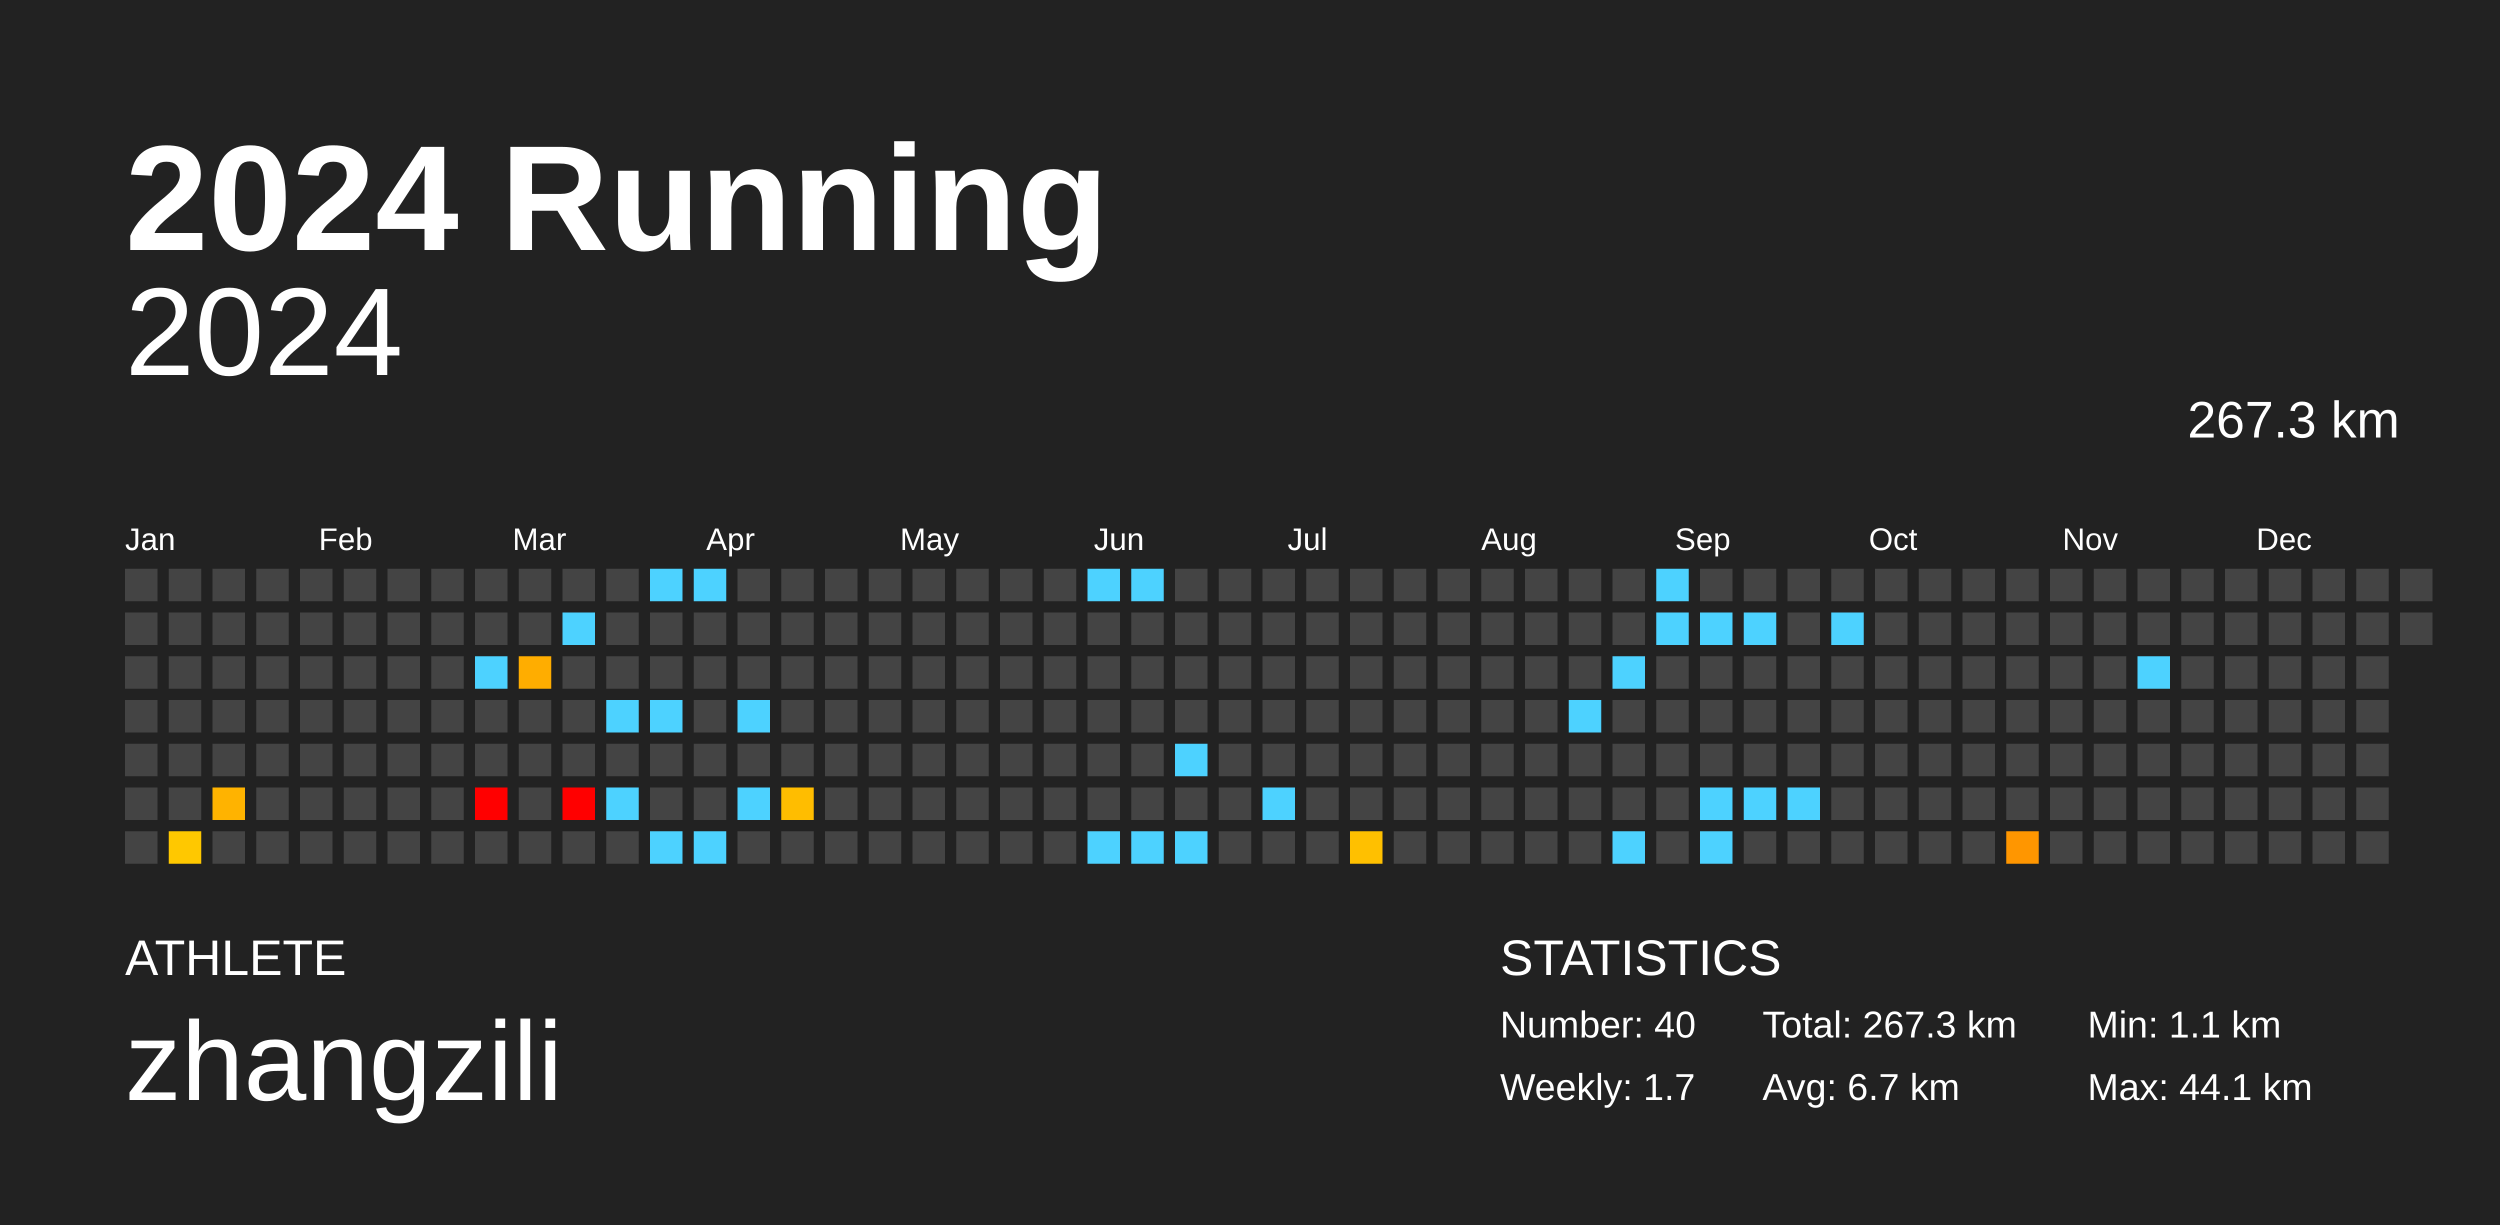
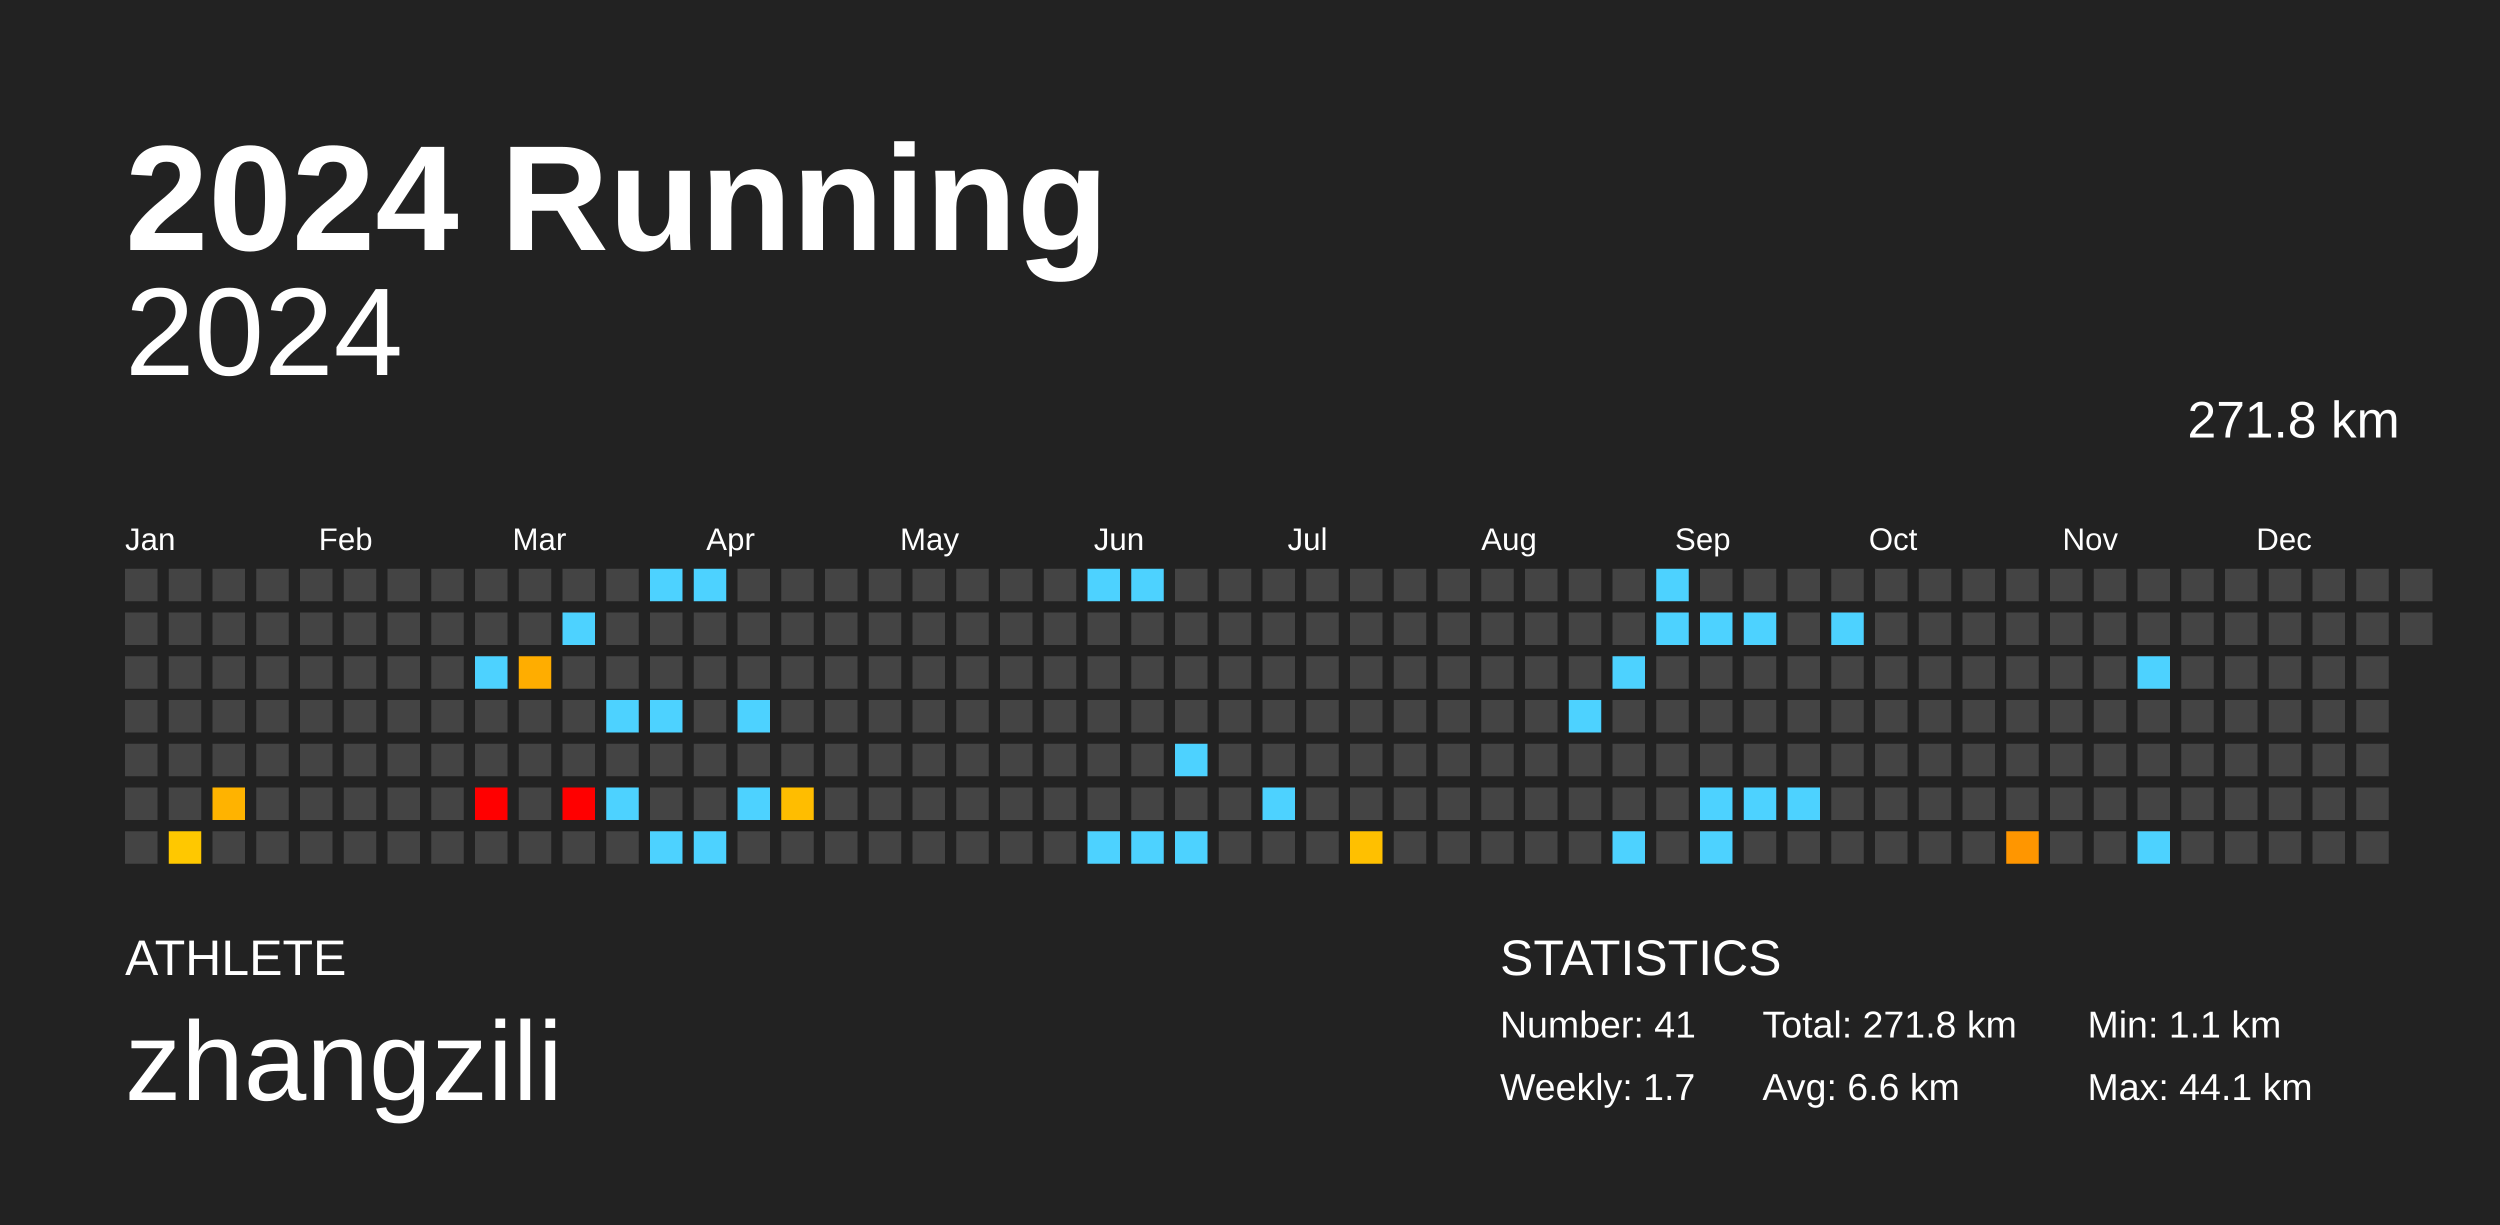
<svg xmlns="http://www.w3.org/2000/svg" baseProfile="full" height="98mm" version="1.1" viewBox="0,0,200,98" width="200mm">
  <defs />
  <rect fill="#222222" height="98" width="200" x="0" y="0" />
  <text fill="#FFFFFF" style="font-size:12px; font-family:Arial; font-weight:bold;" x="10" y="20">2024 Running</text>
  <text fill="#FFFFFF" style="font-size:4px; font-family:Arial" x="10" y="78">ATHLETE</text>
  <text fill="#FFFFFF" style="font-size:9px; font-family:Arial" x="10" y="88">zhangzili</text>
  <text fill="#FFFFFF" style="font-size:4px; font-family:Arial" x="120" y="78">STATISTICS</text>
-   <text fill="#FFFFFF" style="font-size:3px; font-family:Arial" x="120" y="83">Number: 40</text>
+   <text fill="#FFFFFF" style="font-size:3px; font-family:Arial" x="120" y="83">Number: 41</text>
  <text fill="#FFFFFF" style="font-size:3px; font-family:Arial" x="120" y="88">Weekly: 1.7</text>
-   <text fill="#FFFFFF" style="font-size:3px; font-family:Arial" x="141" y="83">Total: 267.3 km</text>
-   <text fill="#FFFFFF" style="font-size:3px; font-family:Arial" x="141" y="88">Avg: 6.7 km</text>
+   <text fill="#FFFFFF" style="font-size:3px; font-family:Arial" x="141" y="83">Total: 271.8 km</text>
+   <text fill="#FFFFFF" style="font-size:3px; font-family:Arial" x="141" y="88">Avg: 6.6 km</text>
  <text fill="#FFFFFF" style="font-size:3px; font-family:Arial" x="167" y="83">Min: 1.1 km</text>
  <text fill="#FFFFFF" style="font-size:3px; font-family:Arial" x="167" y="88">Max: 44.1 km</text>
  <text alignment-baseline="hanging" fill="#FFFFFF" style="font-size:10.0px; font-family:Arial;" x="10" y="30">2024</text>
-   <text alignment-baseline="hanging" fill="#FFFFFF" style="font-size:4.125px; font-family:Arial;" x="175" y="35">267.3 km</text>
+   <text alignment-baseline="hanging" fill="#FFFFFF" style="font-size:4.125px; font-family:Arial;" x="175" y="35">271.8 km</text>
  <text fill="#FFFFFF" style="font-size:2.5px; font-family:Arial" x="10.0" y="44">Jan</text>
  <text fill="#FFFFFF" style="font-size:2.5px; font-family:Arial" x="25.5" y="44">Feb</text>
  <text fill="#FFFFFF" style="font-size:2.5px; font-family:Arial" x="41.0" y="44">Mar</text>
  <text fill="#FFFFFF" style="font-size:2.5px; font-family:Arial" x="56.5" y="44">Apr</text>
  <text fill="#FFFFFF" style="font-size:2.5px; font-family:Arial" x="72.0" y="44">May</text>
  <text fill="#FFFFFF" style="font-size:2.5px; font-family:Arial" x="87.5" y="44">Jun</text>
  <text fill="#FFFFFF" style="font-size:2.5px; font-family:Arial" x="103.0" y="44">Jul</text>
  <text fill="#FFFFFF" style="font-size:2.5px; font-family:Arial" x="118.5" y="44">Aug</text>
  <text fill="#FFFFFF" style="font-size:2.5px; font-family:Arial" x="134.0" y="44">Sep</text>
  <text fill="#FFFFFF" style="font-size:2.5px; font-family:Arial" x="149.5" y="44">Oct</text>
  <text fill="#FFFFFF" style="font-size:2.5px; font-family:Arial" x="165.0" y="44">Nov</text>
  <text fill="#FFFFFF" style="font-size:2.5px; font-family:Arial" x="180.5" y="44">Dec</text>
  <rect fill="#444444" height="2.6" width="2.6" x="10.0" y="45.5" />
  <rect fill="#444444" height="2.6" width="2.6" x="10.0" y="49.0" />
  <rect fill="#444444" height="2.6" width="2.6" x="10.0" y="52.5" />
  <rect fill="#444444" height="2.6" width="2.6" x="10.0" y="56.0" />
  <rect fill="#444444" height="2.6" width="2.6" x="10.0" y="59.5" />
  <rect fill="#444444" height="2.6" width="2.6" x="10.0" y="63.0" />
  <rect fill="#444444" height="2.6" width="2.6" x="10.0" y="66.5" />
  <rect fill="#444444" height="2.6" width="2.6" x="13.5" y="45.5" />
  <rect fill="#444444" height="2.6" width="2.6" x="13.5" y="49.0" />
  <rect fill="#444444" height="2.6" width="2.6" x="13.5" y="52.5" />
  <rect fill="#444444" height="2.6" width="2.6" x="13.5" y="56.0" />
  <rect fill="#444444" height="2.6" width="2.6" x="13.5" y="59.5" />
  <rect fill="#444444" height="2.6" width="2.6" x="13.5" y="63.0" />
  <rect fill="#ffc800" height="2.6" width="2.6" x="13.5" y="66.5" />
  <rect fill="#444444" height="2.6" width="2.6" x="17.0" y="45.5" />
  <rect fill="#444444" height="2.6" width="2.6" x="17.0" y="49.0" />
  <rect fill="#444444" height="2.6" width="2.6" x="17.0" y="52.5" />
  <rect fill="#444444" height="2.6" width="2.6" x="17.0" y="56.0" />
  <rect fill="#444444" height="2.6" width="2.6" x="17.0" y="59.5" />
  <rect fill="#ffb300" height="2.6" width="2.6" x="17.0" y="63.0" />
  <rect fill="#444444" height="2.6" width="2.6" x="17.0" y="66.5" />
  <rect fill="#444444" height="2.6" width="2.6" x="20.5" y="45.5" />
  <rect fill="#444444" height="2.6" width="2.6" x="20.5" y="49.0" />
  <rect fill="#444444" height="2.6" width="2.6" x="20.5" y="52.5" />
  <rect fill="#444444" height="2.6" width="2.6" x="20.5" y="56.0" />
  <rect fill="#444444" height="2.6" width="2.6" x="20.5" y="59.5" />
  <rect fill="#444444" height="2.6" width="2.6" x="20.5" y="63.0" />
  <rect fill="#444444" height="2.6" width="2.6" x="20.5" y="66.5" />
  <rect fill="#444444" height="2.6" width="2.6" x="24.0" y="45.5" />
  <rect fill="#444444" height="2.6" width="2.6" x="24.0" y="49.0" />
  <rect fill="#444444" height="2.6" width="2.6" x="24.0" y="52.5" />
  <rect fill="#444444" height="2.6" width="2.6" x="24.0" y="56.0" />
  <rect fill="#444444" height="2.6" width="2.6" x="24.0" y="59.5" />
  <rect fill="#444444" height="2.6" width="2.6" x="24.0" y="63.0" />
  <rect fill="#444444" height="2.6" width="2.6" x="24.0" y="66.5" />
  <rect fill="#444444" height="2.6" width="2.6" x="27.5" y="45.5" />
  <rect fill="#444444" height="2.6" width="2.6" x="27.5" y="49.0" />
  <rect fill="#444444" height="2.6" width="2.6" x="27.5" y="52.5" />
  <rect fill="#444444" height="2.6" width="2.6" x="27.5" y="56.0" />
  <rect fill="#444444" height="2.6" width="2.6" x="27.5" y="59.5" />
  <rect fill="#444444" height="2.6" width="2.6" x="27.5" y="63.0" />
  <rect fill="#444444" height="2.6" width="2.6" x="27.5" y="66.5" />
  <rect fill="#444444" height="2.6" width="2.6" x="31.0" y="45.5" />
  <rect fill="#444444" height="2.6" width="2.6" x="31.0" y="49.0" />
  <rect fill="#444444" height="2.6" width="2.6" x="31.0" y="52.5" />
  <rect fill="#444444" height="2.6" width="2.6" x="31.0" y="56.0" />
  <rect fill="#444444" height="2.6" width="2.6" x="31.0" y="59.5" />
  <rect fill="#444444" height="2.6" width="2.6" x="31.0" y="63.0" />
  <rect fill="#444444" height="2.6" width="2.6" x="31.0" y="66.5" />
  <rect fill="#444444" height="2.6" width="2.6" x="34.5" y="45.5" />
  <rect fill="#444444" height="2.6" width="2.6" x="34.5" y="49.0" />
  <rect fill="#444444" height="2.6" width="2.6" x="34.5" y="52.5" />
  <rect fill="#444444" height="2.6" width="2.6" x="34.5" y="56.0" />
  <rect fill="#444444" height="2.6" width="2.6" x="34.5" y="59.5" />
  <rect fill="#444444" height="2.6" width="2.6" x="34.5" y="63.0" />
  <rect fill="#444444" height="2.6" width="2.6" x="34.5" y="66.5" />
  <rect fill="#444444" height="2.6" width="2.6" x="38.0" y="45.5" />
  <rect fill="#444444" height="2.6" width="2.6" x="38.0" y="49.0" />
  <rect fill="#4dd2ff" height="2.6" width="2.6" x="38.0" y="52.5" />
  <rect fill="#444444" height="2.6" width="2.6" x="38.0" y="56.0" />
  <rect fill="#444444" height="2.6" width="2.6" x="38.0" y="59.5" />
  <rect fill="red" height="2.6" width="2.6" x="38.0" y="63.0" />
  <rect fill="#444444" height="2.6" width="2.6" x="38.0" y="66.5" />
  <rect fill="#444444" height="2.6" width="2.6" x="41.5" y="45.5" />
  <rect fill="#444444" height="2.6" width="2.6" x="41.5" y="49.0" />
  <rect fill="#ffad00" height="2.6" width="2.6" x="41.5" y="52.5" />
  <rect fill="#444444" height="2.6" width="2.6" x="41.5" y="56.0" />
  <rect fill="#444444" height="2.6" width="2.6" x="41.5" y="59.5" />
  <rect fill="#444444" height="2.6" width="2.6" x="41.5" y="63.0" />
  <rect fill="#444444" height="2.6" width="2.6" x="41.5" y="66.5" />
  <rect fill="#444444" height="2.6" width="2.6" x="45.0" y="45.5" />
  <rect fill="#4dd2ff" height="2.6" width="2.6" x="45.0" y="49.0" />
  <rect fill="#444444" height="2.6" width="2.6" x="45.0" y="52.5" />
  <rect fill="#444444" height="2.6" width="2.6" x="45.0" y="56.0" />
  <rect fill="#444444" height="2.6" width="2.6" x="45.0" y="59.5" />
  <rect fill="red" height="2.6" width="2.6" x="45.0" y="63.0" />
  <rect fill="#444444" height="2.6" width="2.6" x="45.0" y="66.5" />
  <rect fill="#444444" height="2.6" width="2.6" x="48.5" y="45.5" />
  <rect fill="#444444" height="2.6" width="2.6" x="48.5" y="49.0" />
  <rect fill="#444444" height="2.6" width="2.6" x="48.5" y="52.5" />
  <rect fill="#4dd2ff" height="2.6" width="2.6" x="48.5" y="56.0" />
  <rect fill="#444444" height="2.6" width="2.6" x="48.5" y="59.5" />
  <rect fill="#4dd2ff" height="2.6" width="2.6" x="48.5" y="63.0" />
  <rect fill="#444444" height="2.6" width="2.6" x="48.5" y="66.5" />
  <rect fill="#4dd2ff" height="2.6" width="2.6" x="52.0" y="45.5" />
  <rect fill="#444444" height="2.6" width="2.6" x="52.0" y="49.0" />
  <rect fill="#444444" height="2.6" width="2.6" x="52.0" y="52.5" />
  <rect fill="#4dd2ff" height="2.6" width="2.6" x="52.0" y="56.0" />
  <rect fill="#444444" height="2.6" width="2.6" x="52.0" y="59.5" />
  <rect fill="#444444" height="2.6" width="2.6" x="52.0" y="63.0" />
  <rect fill="#4dd2ff" height="2.6" width="2.6" x="52.0" y="66.5" />
  <rect fill="#4dd2ff" height="2.6" width="2.6" x="55.5" y="45.5" />
  <rect fill="#444444" height="2.6" width="2.6" x="55.5" y="49.0" />
  <rect fill="#444444" height="2.6" width="2.6" x="55.5" y="52.5" />
  <rect fill="#444444" height="2.6" width="2.6" x="55.5" y="56.0" />
  <rect fill="#444444" height="2.6" width="2.6" x="55.5" y="59.5" />
  <rect fill="#444444" height="2.6" width="2.6" x="55.5" y="63.0" />
  <rect fill="#4dd2ff" height="2.6" width="2.6" x="55.5" y="66.5" />
  <rect fill="#444444" height="2.6" width="2.6" x="59.0" y="45.5" />
  <rect fill="#444444" height="2.6" width="2.6" x="59.0" y="49.0" />
  <rect fill="#444444" height="2.6" width="2.6" x="59.0" y="52.5" />
  <rect fill="#4dd2ff" height="2.6" width="2.6" x="59.0" y="56.0" />
  <rect fill="#444444" height="2.6" width="2.6" x="59.0" y="59.5" />
  <rect fill="#4dd2ff" height="2.6" width="2.6" x="59.0" y="63.0" />
  <rect fill="#444444" height="2.6" width="2.6" x="59.0" y="66.5" />
  <rect fill="#444444" height="2.6" width="2.6" x="62.5" y="45.5" />
  <rect fill="#444444" height="2.6" width="2.6" x="62.5" y="49.0" />
  <rect fill="#444444" height="2.6" width="2.6" x="62.5" y="52.5" />
  <rect fill="#444444" height="2.6" width="2.6" x="62.5" y="56.0" />
  <rect fill="#444444" height="2.6" width="2.6" x="62.5" y="59.5" />
  <rect fill="#ffbd00" height="2.6" width="2.6" x="62.5" y="63.0" />
  <rect fill="#444444" height="2.6" width="2.6" x="62.5" y="66.5" />
  <rect fill="#444444" height="2.6" width="2.6" x="66.0" y="45.5" />
  <rect fill="#444444" height="2.6" width="2.6" x="66.0" y="49.0" />
  <rect fill="#444444" height="2.6" width="2.6" x="66.0" y="52.5" />
  <rect fill="#444444" height="2.6" width="2.6" x="66.0" y="56.0" />
  <rect fill="#444444" height="2.6" width="2.6" x="66.0" y="59.5" />
  <rect fill="#444444" height="2.6" width="2.6" x="66.0" y="63.0" />
  <rect fill="#444444" height="2.6" width="2.6" x="66.0" y="66.5" />
  <rect fill="#444444" height="2.6" width="2.6" x="69.5" y="45.5" />
  <rect fill="#444444" height="2.6" width="2.6" x="69.5" y="49.0" />
  <rect fill="#444444" height="2.6" width="2.6" x="69.5" y="52.5" />
  <rect fill="#444444" height="2.6" width="2.6" x="69.5" y="56.0" />
  <rect fill="#444444" height="2.6" width="2.6" x="69.5" y="59.5" />
  <rect fill="#444444" height="2.6" width="2.6" x="69.5" y="63.0" />
  <rect fill="#444444" height="2.6" width="2.6" x="69.5" y="66.5" />
  <rect fill="#444444" height="2.6" width="2.6" x="73.0" y="45.5" />
  <rect fill="#444444" height="2.6" width="2.6" x="73.0" y="49.0" />
  <rect fill="#444444" height="2.6" width="2.6" x="73.0" y="52.5" />
  <rect fill="#444444" height="2.6" width="2.6" x="73.0" y="56.0" />
  <rect fill="#444444" height="2.6" width="2.6" x="73.0" y="59.5" />
  <rect fill="#444444" height="2.6" width="2.6" x="73.0" y="63.0" />
  <rect fill="#444444" height="2.6" width="2.6" x="73.0" y="66.5" />
  <rect fill="#444444" height="2.6" width="2.6" x="76.5" y="45.5" />
  <rect fill="#444444" height="2.6" width="2.6" x="76.5" y="49.0" />
  <rect fill="#444444" height="2.6" width="2.6" x="76.5" y="52.5" />
  <rect fill="#444444" height="2.6" width="2.6" x="76.5" y="56.0" />
  <rect fill="#444444" height="2.6" width="2.6" x="76.5" y="59.5" />
  <rect fill="#444444" height="2.6" width="2.6" x="76.5" y="63.0" />
  <rect fill="#444444" height="2.6" width="2.6" x="76.5" y="66.5" />
  <rect fill="#444444" height="2.6" width="2.6" x="80.0" y="45.5" />
  <rect fill="#444444" height="2.6" width="2.6" x="80.0" y="49.0" />
  <rect fill="#444444" height="2.6" width="2.6" x="80.0" y="52.5" />
  <rect fill="#444444" height="2.6" width="2.6" x="80.0" y="56.0" />
  <rect fill="#444444" height="2.6" width="2.6" x="80.0" y="59.5" />
  <rect fill="#444444" height="2.6" width="2.6" x="80.0" y="63.0" />
  <rect fill="#444444" height="2.6" width="2.6" x="80.0" y="66.5" />
  <rect fill="#444444" height="2.6" width="2.6" x="83.5" y="45.5" />
  <rect fill="#444444" height="2.6" width="2.6" x="83.5" y="49.0" />
  <rect fill="#444444" height="2.6" width="2.6" x="83.5" y="52.5" />
  <rect fill="#444444" height="2.6" width="2.6" x="83.5" y="56.0" />
  <rect fill="#444444" height="2.6" width="2.6" x="83.5" y="59.5" />
  <rect fill="#444444" height="2.6" width="2.6" x="83.5" y="63.0" />
  <rect fill="#444444" height="2.6" width="2.6" x="83.5" y="66.5" />
  <rect fill="#4dd2ff" height="2.6" width="2.6" x="87.0" y="45.5" />
  <rect fill="#444444" height="2.6" width="2.6" x="87.0" y="49.0" />
  <rect fill="#444444" height="2.6" width="2.6" x="87.0" y="52.5" />
  <rect fill="#444444" height="2.6" width="2.6" x="87.0" y="56.0" />
  <rect fill="#444444" height="2.6" width="2.6" x="87.0" y="59.5" />
  <rect fill="#444444" height="2.6" width="2.6" x="87.0" y="63.0" />
  <rect fill="#4dd2ff" height="2.6" width="2.6" x="87.0" y="66.5" />
  <rect fill="#4dd2ff" height="2.6" width="2.6" x="90.5" y="45.5" />
  <rect fill="#444444" height="2.6" width="2.6" x="90.5" y="49.0" />
  <rect fill="#444444" height="2.6" width="2.6" x="90.5" y="52.5" />
  <rect fill="#444444" height="2.6" width="2.6" x="90.5" y="56.0" />
  <rect fill="#444444" height="2.6" width="2.6" x="90.5" y="59.5" />
  <rect fill="#444444" height="2.6" width="2.6" x="90.5" y="63.0" />
  <rect fill="#4dd2ff" height="2.6" width="2.6" x="90.5" y="66.5" />
  <rect fill="#444444" height="2.6" width="2.6" x="94.0" y="45.5" />
  <rect fill="#444444" height="2.6" width="2.6" x="94.0" y="49.0" />
  <rect fill="#444444" height="2.6" width="2.6" x="94.0" y="52.5" />
  <rect fill="#444444" height="2.6" width="2.6" x="94.0" y="56.0" />
  <rect fill="#4dd2ff" height="2.6" width="2.6" x="94.0" y="59.5" />
  <rect fill="#444444" height="2.6" width="2.6" x="94.0" y="63.0" />
  <rect fill="#4dd2ff" height="2.6" width="2.6" x="94.0" y="66.5" />
  <rect fill="#444444" height="2.6" width="2.6" x="97.5" y="45.5" />
  <rect fill="#444444" height="2.6" width="2.6" x="97.5" y="49.0" />
  <rect fill="#444444" height="2.6" width="2.6" x="97.5" y="52.5" />
  <rect fill="#444444" height="2.6" width="2.6" x="97.5" y="56.0" />
  <rect fill="#444444" height="2.6" width="2.6" x="97.5" y="59.5" />
  <rect fill="#444444" height="2.6" width="2.6" x="97.5" y="63.0" />
  <rect fill="#444444" height="2.6" width="2.6" x="97.5" y="66.5" />
  <rect fill="#444444" height="2.6" width="2.6" x="101.0" y="45.5" />
  <rect fill="#444444" height="2.6" width="2.6" x="101.0" y="49.0" />
  <rect fill="#444444" height="2.6" width="2.6" x="101.0" y="52.5" />
  <rect fill="#444444" height="2.6" width="2.6" x="101.0" y="56.0" />
  <rect fill="#444444" height="2.6" width="2.6" x="101.0" y="59.5" />
  <rect fill="#4dd2ff" height="2.6" width="2.6" x="101.0" y="63.0" />
  <rect fill="#444444" height="2.6" width="2.6" x="101.0" y="66.5" />
  <rect fill="#444444" height="2.6" width="2.6" x="104.5" y="45.5" />
  <rect fill="#444444" height="2.6" width="2.6" x="104.5" y="49.0" />
  <rect fill="#444444" height="2.6" width="2.6" x="104.5" y="52.5" />
  <rect fill="#444444" height="2.6" width="2.6" x="104.5" y="56.0" />
  <rect fill="#444444" height="2.6" width="2.6" x="104.5" y="59.5" />
  <rect fill="#444444" height="2.6" width="2.6" x="104.5" y="63.0" />
  <rect fill="#444444" height="2.6" width="2.6" x="104.5" y="66.5" />
  <rect fill="#444444" height="2.6" width="2.6" x="108.0" y="45.5" />
  <rect fill="#444444" height="2.6" width="2.6" x="108.0" y="49.0" />
  <rect fill="#444444" height="2.6" width="2.6" x="108.0" y="52.5" />
  <rect fill="#444444" height="2.6" width="2.6" x="108.0" y="56.0" />
  <rect fill="#444444" height="2.6" width="2.6" x="108.0" y="59.5" />
  <rect fill="#444444" height="2.6" width="2.6" x="108.0" y="63.0" />
  <rect fill="#ffc000" height="2.6" width="2.6" x="108.0" y="66.5" />
  <rect fill="#444444" height="2.6" width="2.6" x="111.5" y="45.5" />
  <rect fill="#444444" height="2.6" width="2.6" x="111.5" y="49.0" />
  <rect fill="#444444" height="2.6" width="2.6" x="111.5" y="52.5" />
  <rect fill="#444444" height="2.6" width="2.6" x="111.5" y="56.0" />
  <rect fill="#444444" height="2.6" width="2.6" x="111.5" y="59.5" />
  <rect fill="#444444" height="2.6" width="2.6" x="111.5" y="63.0" />
  <rect fill="#444444" height="2.6" width="2.6" x="111.5" y="66.5" />
  <rect fill="#444444" height="2.6" width="2.6" x="115.0" y="45.5" />
  <rect fill="#444444" height="2.6" width="2.6" x="115.0" y="49.0" />
  <rect fill="#444444" height="2.6" width="2.6" x="115.0" y="52.5" />
  <rect fill="#444444" height="2.6" width="2.6" x="115.0" y="56.0" />
  <rect fill="#444444" height="2.6" width="2.6" x="115.0" y="59.5" />
  <rect fill="#444444" height="2.6" width="2.6" x="115.0" y="63.0" />
  <rect fill="#444444" height="2.6" width="2.6" x="115.0" y="66.5" />
  <rect fill="#444444" height="2.6" width="2.6" x="118.5" y="45.5" />
  <rect fill="#444444" height="2.6" width="2.6" x="118.5" y="49.0" />
  <rect fill="#444444" height="2.6" width="2.6" x="118.5" y="52.5" />
  <rect fill="#444444" height="2.6" width="2.6" x="118.5" y="56.0" />
  <rect fill="#444444" height="2.6" width="2.6" x="118.5" y="59.5" />
  <rect fill="#444444" height="2.6" width="2.6" x="118.5" y="63.0" />
  <rect fill="#444444" height="2.6" width="2.6" x="118.5" y="66.5" />
  <rect fill="#444444" height="2.6" width="2.6" x="122.0" y="45.5" />
  <rect fill="#444444" height="2.6" width="2.6" x="122.0" y="49.0" />
  <rect fill="#444444" height="2.6" width="2.6" x="122.0" y="52.5" />
  <rect fill="#444444" height="2.6" width="2.6" x="122.0" y="56.0" />
  <rect fill="#444444" height="2.6" width="2.6" x="122.0" y="59.5" />
  <rect fill="#444444" height="2.6" width="2.6" x="122.0" y="63.0" />
  <rect fill="#444444" height="2.6" width="2.6" x="122.0" y="66.5" />
  <rect fill="#444444" height="2.6" width="2.6" x="125.5" y="45.5" />
  <rect fill="#444444" height="2.6" width="2.6" x="125.5" y="49.0" />
  <rect fill="#444444" height="2.6" width="2.6" x="125.5" y="52.5" />
  <rect fill="#4dd2ff" height="2.6" width="2.6" x="125.5" y="56.0" />
  <rect fill="#444444" height="2.6" width="2.6" x="125.5" y="59.5" />
  <rect fill="#444444" height="2.6" width="2.6" x="125.5" y="63.0" />
  <rect fill="#444444" height="2.6" width="2.6" x="125.5" y="66.5" />
  <rect fill="#444444" height="2.6" width="2.6" x="129.0" y="45.5" />
  <rect fill="#444444" height="2.6" width="2.6" x="129.0" y="49.0" />
  <rect fill="#4dd2ff" height="2.6" width="2.6" x="129.0" y="52.5" />
  <rect fill="#444444" height="2.6" width="2.6" x="129.0" y="56.0" />
  <rect fill="#444444" height="2.6" width="2.6" x="129.0" y="59.5" />
  <rect fill="#444444" height="2.6" width="2.6" x="129.0" y="63.0" />
  <rect fill="#4dd2ff" height="2.6" width="2.6" x="129.0" y="66.5" />
  <rect fill="#4dd2ff" height="2.6" width="2.6" x="132.5" y="45.5" />
  <rect fill="#4dd2ff" height="2.6" width="2.6" x="132.5" y="49.0" />
  <rect fill="#444444" height="2.6" width="2.6" x="132.5" y="52.5" />
  <rect fill="#444444" height="2.6" width="2.6" x="132.5" y="56.0" />
  <rect fill="#444444" height="2.6" width="2.6" x="132.5" y="59.5" />
  <rect fill="#444444" height="2.6" width="2.6" x="132.5" y="63.0" />
  <rect fill="#444444" height="2.6" width="2.6" x="132.5" y="66.5" />
  <rect fill="#444444" height="2.6" width="2.6" x="136.0" y="45.5" />
  <rect fill="#4dd2ff" height="2.6" width="2.6" x="136.0" y="49.0" />
  <rect fill="#444444" height="2.6" width="2.6" x="136.0" y="52.5" />
  <rect fill="#444444" height="2.6" width="2.6" x="136.0" y="56.0" />
  <rect fill="#444444" height="2.6" width="2.6" x="136.0" y="59.5" />
  <rect fill="#4dd2ff" height="2.6" width="2.6" x="136.0" y="63.0" />
  <rect fill="#4dd2ff" height="2.6" width="2.6" x="136.0" y="66.5" />
  <rect fill="#444444" height="2.6" width="2.6" x="139.5" y="45.5" />
  <rect fill="#4dd2ff" height="2.6" width="2.6" x="139.5" y="49.0" />
  <rect fill="#444444" height="2.6" width="2.6" x="139.5" y="52.5" />
  <rect fill="#444444" height="2.6" width="2.6" x="139.5" y="56.0" />
  <rect fill="#444444" height="2.6" width="2.6" x="139.5" y="59.5" />
  <rect fill="#4dd2ff" height="2.6" width="2.6" x="139.5" y="63.0" />
  <rect fill="#444444" height="2.6" width="2.6" x="139.5" y="66.5" />
  <rect fill="#444444" height="2.6" width="2.6" x="143.0" y="45.5" />
  <rect fill="#444444" height="2.6" width="2.6" x="143.0" y="49.0" />
  <rect fill="#444444" height="2.6" width="2.6" x="143.0" y="52.5" />
  <rect fill="#444444" height="2.6" width="2.6" x="143.0" y="56.0" />
  <rect fill="#444444" height="2.6" width="2.6" x="143.0" y="59.5" />
  <rect fill="#4dd2ff" height="2.6" width="2.6" x="143.0" y="63.0" />
  <rect fill="#444444" height="2.6" width="2.6" x="143.0" y="66.5" />
  <rect fill="#444444" height="2.6" width="2.6" x="146.5" y="45.5" />
  <rect fill="#4dd2ff" height="2.6" width="2.6" x="146.5" y="49.0" />
  <rect fill="#444444" height="2.6" width="2.6" x="146.5" y="52.5" />
  <rect fill="#444444" height="2.6" width="2.6" x="146.5" y="56.0" />
  <rect fill="#444444" height="2.6" width="2.6" x="146.5" y="59.5" />
  <rect fill="#444444" height="2.6" width="2.6" x="146.5" y="63.0" />
  <rect fill="#444444" height="2.6" width="2.6" x="146.5" y="66.5" />
  <rect fill="#444444" height="2.6" width="2.6" x="150.0" y="45.5" />
  <rect fill="#444444" height="2.6" width="2.6" x="150.0" y="49.0" />
  <rect fill="#444444" height="2.6" width="2.6" x="150.0" y="52.5" />
  <rect fill="#444444" height="2.6" width="2.6" x="150.0" y="56.0" />
  <rect fill="#444444" height="2.6" width="2.6" x="150.0" y="59.5" />
  <rect fill="#444444" height="2.6" width="2.6" x="150.0" y="63.0" />
  <rect fill="#444444" height="2.6" width="2.6" x="150.0" y="66.5" />
  <rect fill="#444444" height="2.6" width="2.6" x="153.5" y="45.5" />
  <rect fill="#444444" height="2.6" width="2.6" x="153.5" y="49.0" />
  <rect fill="#444444" height="2.6" width="2.6" x="153.5" y="52.5" />
  <rect fill="#444444" height="2.6" width="2.6" x="153.5" y="56.0" />
  <rect fill="#444444" height="2.6" width="2.6" x="153.5" y="59.5" />
  <rect fill="#444444" height="2.6" width="2.6" x="153.5" y="63.0" />
  <rect fill="#444444" height="2.6" width="2.6" x="153.5" y="66.5" />
  <rect fill="#444444" height="2.6" width="2.6" x="157.0" y="45.5" />
  <rect fill="#444444" height="2.6" width="2.6" x="157.0" y="49.0" />
  <rect fill="#444444" height="2.6" width="2.6" x="157.0" y="52.5" />
  <rect fill="#444444" height="2.6" width="2.6" x="157.0" y="56.0" />
  <rect fill="#444444" height="2.6" width="2.6" x="157.0" y="59.5" />
  <rect fill="#444444" height="2.6" width="2.6" x="157.0" y="63.0" />
  <rect fill="#444444" height="2.6" width="2.6" x="157.0" y="66.5" />
  <rect fill="#444444" height="2.6" width="2.6" x="160.5" y="45.5" />
  <rect fill="#444444" height="2.6" width="2.6" x="160.5" y="49.0" />
  <rect fill="#444444" height="2.6" width="2.6" x="160.5" y="52.5" />
  <rect fill="#444444" height="2.6" width="2.6" x="160.5" y="56.0" />
  <rect fill="#444444" height="2.6" width="2.6" x="160.5" y="59.5" />
  <rect fill="#444444" height="2.6" width="2.6" x="160.5" y="63.0" />
  <rect fill="#ff9600" height="2.6" width="2.6" x="160.5" y="66.5" />
  <rect fill="#444444" height="2.6" width="2.6" x="164.0" y="45.5" />
  <rect fill="#444444" height="2.6" width="2.6" x="164.0" y="49.0" />
  <rect fill="#444444" height="2.6" width="2.6" x="164.0" y="52.5" />
  <rect fill="#444444" height="2.6" width="2.6" x="164.0" y="56.0" />
  <rect fill="#444444" height="2.6" width="2.6" x="164.0" y="59.5" />
  <rect fill="#444444" height="2.6" width="2.6" x="164.0" y="63.0" />
  <rect fill="#444444" height="2.6" width="2.6" x="164.0" y="66.5" />
  <rect fill="#444444" height="2.6" width="2.6" x="167.5" y="45.5" />
  <rect fill="#444444" height="2.6" width="2.6" x="167.5" y="49.0" />
  <rect fill="#444444" height="2.6" width="2.6" x="167.5" y="52.5" />
  <rect fill="#444444" height="2.6" width="2.6" x="167.5" y="56.0" />
  <rect fill="#444444" height="2.6" width="2.6" x="167.5" y="59.5" />
  <rect fill="#444444" height="2.6" width="2.6" x="167.5" y="63.0" />
  <rect fill="#444444" height="2.6" width="2.6" x="167.5" y="66.5" />
  <rect fill="#444444" height="2.6" width="2.6" x="171.0" y="45.5" />
  <rect fill="#444444" height="2.6" width="2.6" x="171.0" y="49.0" />
  <rect fill="#4dd2ff" height="2.6" width="2.6" x="171.0" y="52.5" />
  <rect fill="#444444" height="2.6" width="2.6" x="171.0" y="56.0" />
  <rect fill="#444444" height="2.6" width="2.6" x="171.0" y="59.5" />
  <rect fill="#444444" height="2.6" width="2.6" x="171.0" y="63.0" />
-   <rect fill="#444444" height="2.6" width="2.6" x="171.0" y="66.5" />
+   <rect fill="#4dd2ff" height="2.6" width="2.6" x="171.0" y="66.5" />
  <rect fill="#444444" height="2.6" width="2.6" x="174.5" y="45.5" />
  <rect fill="#444444" height="2.6" width="2.6" x="174.5" y="49.0" />
  <rect fill="#444444" height="2.6" width="2.6" x="174.5" y="52.5" />
  <rect fill="#444444" height="2.6" width="2.6" x="174.5" y="56.0" />
  <rect fill="#444444" height="2.6" width="2.6" x="174.5" y="59.5" />
  <rect fill="#444444" height="2.6" width="2.6" x="174.5" y="63.0" />
  <rect fill="#444444" height="2.6" width="2.6" x="174.5" y="66.5" />
  <rect fill="#444444" height="2.6" width="2.6" x="178.0" y="45.5" />
  <rect fill="#444444" height="2.6" width="2.6" x="178.0" y="49.0" />
  <rect fill="#444444" height="2.6" width="2.6" x="178.0" y="52.5" />
  <rect fill="#444444" height="2.6" width="2.6" x="178.0" y="56.0" />
  <rect fill="#444444" height="2.6" width="2.6" x="178.0" y="59.5" />
  <rect fill="#444444" height="2.6" width="2.6" x="178.0" y="63.0" />
  <rect fill="#444444" height="2.6" width="2.6" x="178.0" y="66.5" />
  <rect fill="#444444" height="2.6" width="2.6" x="181.5" y="45.5" />
  <rect fill="#444444" height="2.6" width="2.6" x="181.5" y="49.0" />
  <rect fill="#444444" height="2.6" width="2.6" x="181.5" y="52.5" />
  <rect fill="#444444" height="2.6" width="2.6" x="181.5" y="56.0" />
  <rect fill="#444444" height="2.6" width="2.6" x="181.5" y="59.5" />
  <rect fill="#444444" height="2.6" width="2.6" x="181.5" y="63.0" />
  <rect fill="#444444" height="2.6" width="2.6" x="181.5" y="66.5" />
  <rect fill="#444444" height="2.6" width="2.6" x="185.0" y="45.5" />
  <rect fill="#444444" height="2.6" width="2.6" x="185.0" y="49.0" />
  <rect fill="#444444" height="2.6" width="2.6" x="185.0" y="52.5" />
  <rect fill="#444444" height="2.6" width="2.6" x="185.0" y="56.0" />
  <rect fill="#444444" height="2.6" width="2.6" x="185.0" y="59.5" />
  <rect fill="#444444" height="2.6" width="2.6" x="185.0" y="63.0" />
  <rect fill="#444444" height="2.6" width="2.6" x="185.0" y="66.5" />
  <rect fill="#444444" height="2.6" width="2.6" x="188.5" y="45.5" />
  <rect fill="#444444" height="2.6" width="2.6" x="188.5" y="49.0" />
  <rect fill="#444444" height="2.6" width="2.6" x="188.5" y="52.5" />
  <rect fill="#444444" height="2.6" width="2.6" x="188.5" y="56.0" />
  <rect fill="#444444" height="2.6" width="2.6" x="188.5" y="59.5" />
  <rect fill="#444444" height="2.6" width="2.6" x="188.5" y="63.0" />
  <rect fill="#444444" height="2.6" width="2.6" x="188.5" y="66.5" />
  <rect fill="#444444" height="2.6" width="2.6" x="192.0" y="45.5" />
  <rect fill="#444444" height="2.6" width="2.6" x="192.0" y="49.0" />
</svg>
